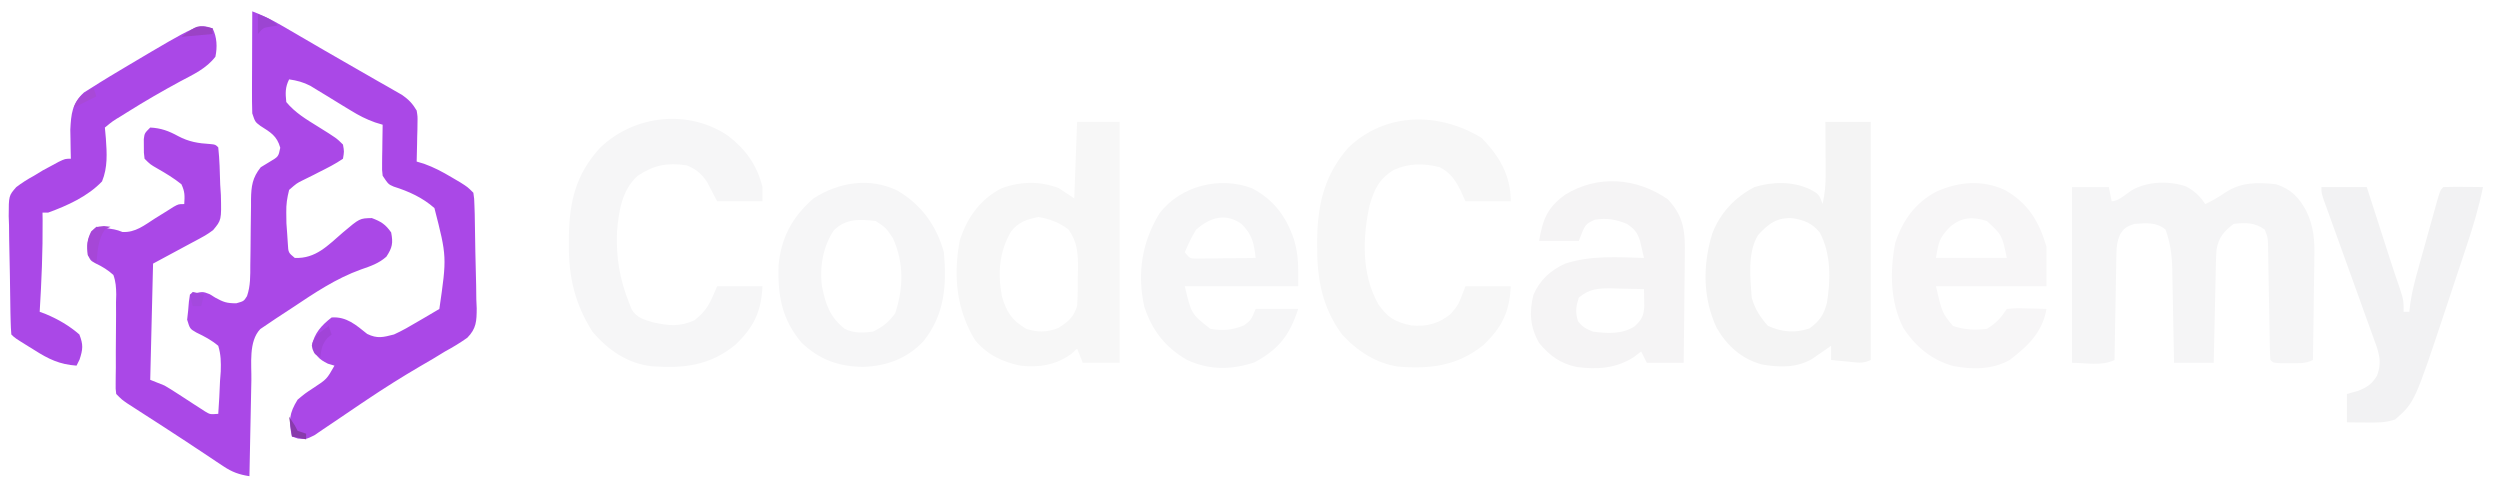
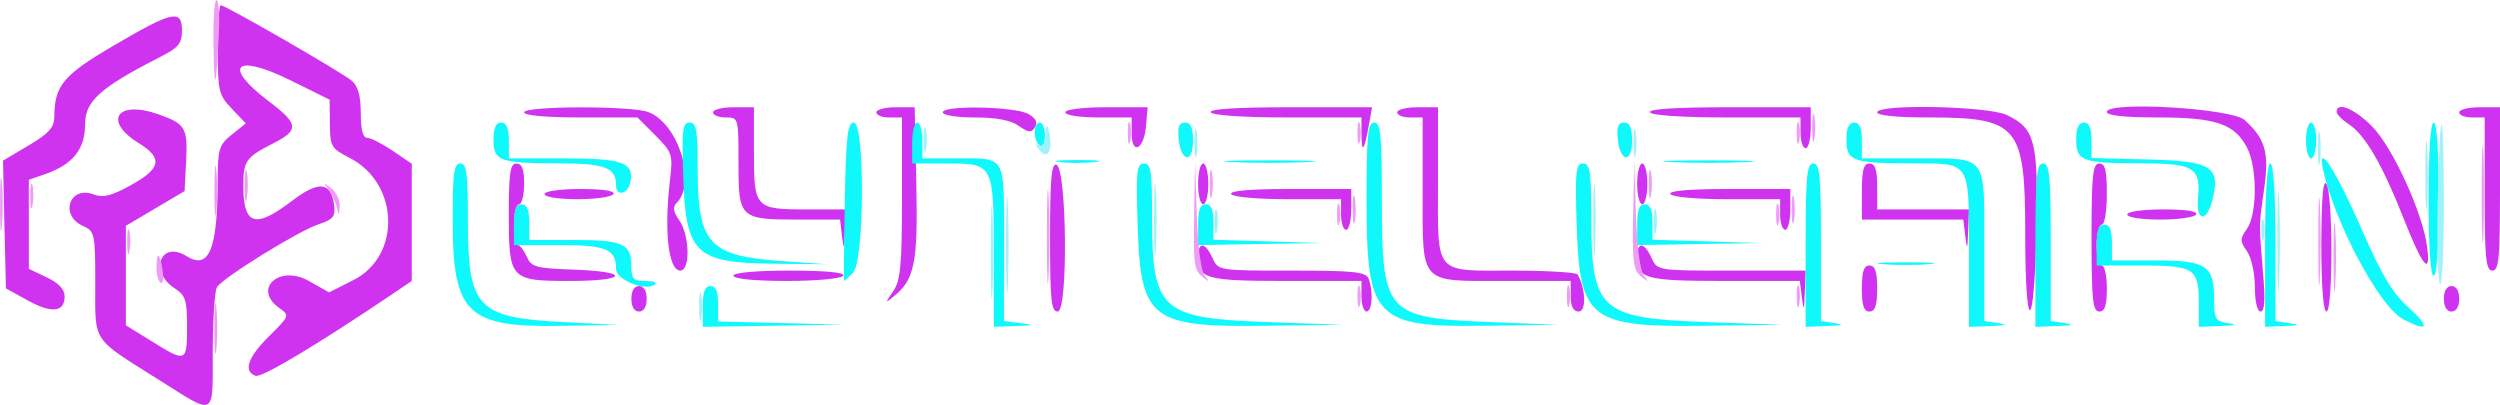
- <svg xmlns="http://www.w3.org/2000/svg" version="1.1" width="882" height="174">
-   <path d="M0 0 C3.657 1.373 6.956 3.023 10.332 4.984 C11.367 5.583 12.402 6.182 13.469 6.8 C14.572 7.443 15.676 8.087 16.812 8.75 C18.55 9.76 20.287 10.771 22.025 11.781 C23.217 12.475 24.41 13.169 25.602 13.864 C29.704 16.253 33.821 18.615 37.945 20.965 C40.109 22.206 42.273 23.447 44.438 24.688 C45.455 25.263 46.472 25.838 47.521 26.431 C48.461 26.973 49.402 27.515 50.371 28.074 C51.195 28.544 52.02 29.014 52.869 29.499 C55.202 31.143 56.553 32.542 58 35 C58.341 37.106 58.341 37.106 58.293 39.328 C58.283 40.127 58.274 40.927 58.264 41.75 C58.239 42.575 58.213 43.4 58.188 44.25 C58.167 45.511 58.167 45.511 58.146 46.797 C58.111 48.865 58.057 50.933 58 53 C58.861 53.258 59.722 53.516 60.609 53.781 C64.108 55.039 67.056 56.606 70.25 58.5 C71.805 59.413 71.805 59.413 73.391 60.344 C76 62 76 62 78 64 C78.308 66.054 78.308 66.054 78.386 68.614 C78.418 69.572 78.45 70.531 78.483 71.518 C78.572 75.912 78.654 80.306 78.7 84.701 C78.733 87.017 78.788 89.332 78.864 91.647 C78.974 94.988 79.018 98.325 79.047 101.668 C79.092 102.697 79.138 103.727 79.184 104.787 C79.158 109.244 79.079 111.91 75.855 115.166 C73.305 116.972 70.748 118.515 68 120 C66.553 120.876 65.109 121.755 63.668 122.641 C62.176 123.513 60.682 124.383 59.188 125.25 C52.803 128.991 46.571 132.909 40.43 137.035 C39.78 137.47 39.13 137.905 38.46 138.353 C35.206 140.53 31.964 142.723 28.737 144.94 C27.535 145.749 26.332 146.556 25.129 147.363 C24.067 148.088 23.006 148.813 21.912 149.56 C19 151 19 151 16.117 150.727 C15.418 150.487 14.72 150.247 14 150 C12.785 144.476 13.025 141.804 16 137 C18.629 134.805 18.629 134.805 21.562 132.875 C26.287 129.785 26.287 129.785 29 125 C28.237 124.773 27.474 124.546 26.688 124.312 C23.362 122.688 22.355 121.427 21 118 C21.892 113.54 24.455 110.739 28 108 C33.282 107.64 36.624 110.676 40.559 113.82 C44.142 115.552 46.17 114.987 50 114 C52.931 112.666 55.675 111.088 58.438 109.438 C59.169 109.013 59.901 108.588 60.654 108.15 C62.442 107.11 64.222 106.057 66 105 C68.669 86.59 68.669 86.59 64.266 69.406 C60.047 65.689 55.211 63.512 49.879 61.827 C48 61 48 61 46 58 C45.773 56.007 45.773 56.007 45.805 53.77 C45.811 52.967 45.818 52.165 45.824 51.338 C45.849 50.088 45.849 50.088 45.875 48.812 C45.884 47.968 45.893 47.123 45.902 46.252 C45.926 44.168 45.962 42.084 46 40 C45.118 39.732 44.235 39.464 43.326 39.188 C40.167 38.06 37.626 36.748 34.777 34.996 C33.827 34.421 32.876 33.845 31.896 33.252 C29.919 32.04 27.943 30.826 25.967 29.611 C25.017 29.037 24.068 28.463 23.09 27.871 C22.233 27.344 21.375 26.818 20.492 26.275 C17.962 24.98 15.799 24.411 13 24 C11.58 26.841 11.685 28.855 12 32 C15.097 35.751 19.038 38.097 23.125 40.625 C29.76 44.76 29.76 44.76 32 47 C32.438 49.438 32.438 49.438 32 52 C29.284 53.872 26.434 55.284 23.484 56.762 C22.873 57.077 22.262 57.392 21.633 57.717 C20.373 58.366 19.102 58.994 17.82 59.6 C15.687 60.656 15.687 60.656 13 63 C12.255 66.015 11.953 67.995 12 71 C12.017 72.245 12.034 73.49 12.051 74.773 C12.137 75.962 12.224 77.15 12.312 78.375 C12.391 79.579 12.47 80.783 12.551 82.023 C12.716 85.111 12.716 85.111 15 87 C22.424 87.309 26.634 82.613 32 78 C37.895 73.022 37.895 73.022 42.188 72.938 C45.456 74.172 46.987 75.135 49 78 C49.72 81.76 49.421 83.361 47.312 86.562 C44.622 88.947 41.746 89.894 38.375 91.062 C29.525 94.24 21.959 99.352 14.172 104.55 C12.25 105.833 10.315 107.092 8.375 108.348 C7.385 109.017 6.395 109.686 5.375 110.375 C4.537 110.94 3.699 111.504 2.836 112.086 C-1.358 116.458 -0.213 124.452 -0.316 130.211 C-0.337 131.179 -0.358 132.147 -0.379 133.145 C-0.444 136.221 -0.504 139.298 -0.562 142.375 C-0.606 144.467 -0.649 146.56 -0.693 148.652 C-0.8 153.768 -0.902 158.884 -1 164 C-4.627 163.442 -7.113 162.548 -10.16 160.516 C-11.337 159.74 -11.337 159.74 -12.538 158.948 C-13.371 158.388 -14.204 157.827 -15.062 157.25 C-16.842 156.071 -18.622 154.893 -20.402 153.715 C-21.319 153.105 -22.235 152.495 -23.179 151.867 C-26.004 149.997 -28.844 148.153 -31.691 146.316 C-32.602 145.729 -33.513 145.141 -34.451 144.536 C-36.209 143.403 -37.968 142.271 -39.727 141.14 C-40.521 140.626 -41.315 140.112 -42.133 139.582 C-43.183 138.905 -43.183 138.905 -44.254 138.214 C-46 137 -46 137 -48 135 C-48.225 133.199 -48.225 133.199 -48.192 130.997 C-48.186 130.172 -48.18 129.348 -48.174 128.498 C-48.16 127.605 -48.147 126.713 -48.133 125.793 C-48.134 123.908 -48.136 122.023 -48.141 120.139 C-48.139 117.162 -48.125 114.188 -48.079 111.212 C-48.04 108.342 -48.051 105.476 -48.07 102.605 C-48.045 101.719 -48.019 100.832 -47.992 99.919 C-48.032 97.372 -48.14 95.401 -49 93 C-50.953 91.233 -52.824 90.109 -55.185 88.951 C-57 88 -57 88 -58 86 C-58.303 82.51 -58.395 80.625 -56.5 77.625 C-56.005 77.089 -55.51 76.552 -55 76 C-48.159 76.939 -48.159 76.939 -45.805 77.844 C-41.224 78.099 -38.079 75.468 -34.312 73.062 C-32.79 72.112 -31.265 71.166 -29.738 70.223 C-29.068 69.797 -28.398 69.372 -27.708 68.934 C-26 68 -26 68 -24 68 C-23.817 65.008 -23.751 63.663 -25 61 C-27.683 58.857 -30.452 57.179 -33.434 55.48 C-36 54 -36 54 -38 52 C-38.266 49.906 -38.266 49.906 -38.25 47.5 C-38.255 46.706 -38.26 45.912 -38.266 45.094 C-38 43 -38 43 -36 41 C-32.214 41.18 -29.455 42.213 -26.188 44 C-22.388 46.032 -19.058 46.568 -14.785 46.824 C-13 47 -13 47 -12 48 C-11.521 52.363 -11.442 56.74 -11.312 61.125 C-11.233 62.35 -11.154 63.574 -11.072 64.836 C-10.867 73.64 -10.867 73.64 -13.818 77.183 C-16.23 78.93 -16.23 78.93 -22 82 C-26.29 84.31 -30.58 86.62 -35 89 C-35.33 102.53 -35.66 116.06 -36 130 C-34.35 130.66 -32.7 131.32 -31 132 C-29.684 132.758 -28.388 133.552 -27.117 134.383 C-26.425 134.828 -25.733 135.272 -25.02 135.73 C-23.581 136.666 -22.143 137.604 -20.707 138.543 C-20.017 138.985 -19.328 139.427 -18.617 139.883 C-17.994 140.289 -17.372 140.695 -16.73 141.114 C-14.879 142.228 -14.879 142.228 -12 142 C-11.708 138.127 -11.532 134.256 -11.375 130.375 C-11.291 129.281 -11.207 128.186 -11.121 127.059 C-11.021 123.763 -11.044 121.162 -12 118 C-14.45 115.942 -16.874 114.686 -19.751 113.302 C-22 112 -22 112 -22.977 108.789 C-22.861 107.745 -22.745 106.701 -22.625 105.625 C-22.535 104.565 -22.445 103.506 -22.352 102.414 C-22.236 101.617 -22.12 100.821 -22 100 C-17.57 98.772 -17.57 98.772 -14.973 99.812 C-14.342 100.204 -13.712 100.596 -13.062 101 C-10.142 102.59 -9.078 103 -5.625 103 C-2.983 102.261 -2.983 102.261 -1.855 100.47 C-0.601 96.846 -0.702 93.264 -0.691 89.473 C-0.666 87.777 -0.641 86.081 -0.615 84.385 C-0.586 81.721 -0.562 79.057 -0.544 76.393 C-0.522 73.815 -0.483 71.238 -0.441 68.66 C-0.441 67.867 -0.441 67.074 -0.441 66.258 C-0.36 61.703 0.038 58.686 3 55 C4.052 54.361 5.104 53.721 6.188 53.062 C9.235 51.26 9.235 51.26 9.875 48.125 C8.691 43.896 6.454 42.703 2.848 40.395 C1 39 1 39 0 36 C-0.085 33.268 -0.116 30.563 -0.098 27.832 C-0.096 27.037 -0.095 26.242 -0.093 25.424 C-0.088 22.886 -0.075 20.35 -0.062 17.812 C-0.057 16.092 -0.053 14.371 -0.049 12.65 C-0.038 8.434 -0.021 4.217 0 0 Z " fill="#AA48E7" transform="translate(89,4)" />
-   <path d="M0 0 C3.084 1.705 4.764 3.266 6.727 6.211 C9.268 5.038 11.455 3.72 13.789 2.148 C19.444 -1.581 25.138 -1.491 31.727 -0.789 C36.962 0.888 39.877 3.9 42.419 8.703 C45.128 14.376 45.379 19.263 45.215 25.469 C45.208 26.498 45.201 27.527 45.193 28.587 C45.166 31.838 45.103 35.086 45.039 38.336 C45.014 40.555 44.991 42.773 44.971 44.992 C44.916 50.399 44.832 55.805 44.727 61.211 C41.982 62.583 39.723 62.343 36.664 62.336 C35.58 62.339 34.496 62.341 33.379 62.344 C30.727 62.211 30.727 62.211 29.727 61.211 C29.61 59.877 29.559 58.537 29.537 57.198 C29.52 56.347 29.504 55.495 29.486 54.619 C29.473 53.693 29.459 52.767 29.445 51.812 C29.427 50.867 29.408 49.921 29.39 48.946 C29.331 45.909 29.278 42.873 29.227 39.836 C29.159 35.849 29.085 31.862 29.008 27.875 C28.994 26.953 28.981 26.031 28.967 25.081 C28.95 24.224 28.933 23.366 28.916 22.483 C28.903 21.729 28.891 20.974 28.878 20.197 C28.791 18 28.791 18 27.727 15.211 C24.269 12.684 20.877 12.701 16.727 13.211 C13.251 15.931 11.51 17.909 10.727 22.211 C10.618 23.584 10.552 24.96 10.521 26.337 C10.501 27.137 10.481 27.938 10.461 28.763 C10.436 30.044 10.436 30.044 10.41 31.352 C10.389 32.234 10.369 33.116 10.347 34.025 C10.282 36.837 10.223 39.649 10.164 42.461 C10.121 44.37 10.077 46.279 10.033 48.188 C9.926 52.862 9.825 57.536 9.727 62.211 C5.107 62.211 0.487 62.211 -4.273 62.211 C-4.303 60.448 -4.303 60.448 -4.333 58.65 C-4.41 54.268 -4.499 49.887 -4.591 45.506 C-4.629 43.613 -4.664 41.721 -4.695 39.829 C-4.741 37.1 -4.799 34.373 -4.859 31.645 C-4.871 30.806 -4.882 29.967 -4.894 29.103 C-5.018 24.131 -5.584 19.905 -7.273 15.211 C-10.485 12.475 -14.223 12.922 -18.273 13.211 C-20.937 14.075 -21.919 14.62 -23.359 17.02 C-24.335 19.359 -24.547 20.998 -24.592 23.521 C-24.612 24.361 -24.632 25.202 -24.652 26.068 C-24.67 27.415 -24.67 27.415 -24.688 28.789 C-24.707 29.716 -24.726 30.642 -24.746 31.597 C-24.806 34.551 -24.852 37.506 -24.898 40.461 C-24.937 42.466 -24.976 44.471 -25.016 46.477 C-25.112 51.388 -25.196 56.299 -25.273 61.211 C-29.756 63.452 -35.262 62.211 -40.273 62.211 C-40.273 41.751 -40.273 21.291 -40.273 0.211 C-35.983 0.211 -31.693 0.211 -27.273 0.211 C-26.943 1.861 -26.613 3.511 -26.273 5.211 C-23.861 5.211 -21.252 2.679 -19.281 1.402 C-13.794 -1.854 -5.981 -2.076 0 0 Z " fill="#F5F5F6" transform="translate(771.2734,65.78906)" />
-   <path d="M0 0 C5.28 0 10.56 0 16 0 C16 27.72 16 55.44 16 84 C13.164 85.418 11.009 84.863 7.875 84.562 C6.779 84.461 5.684 84.359 4.555 84.254 C3.29 84.128 3.29 84.128 2 84 C2 82.35 2 80.7 2 79 C1.397 79.422 0.793 79.843 0.172 80.277 C-1.027 81.099 -1.027 81.099 -2.25 81.938 C-3.039 82.483 -3.828 83.028 -4.641 83.59 C-10.063 86.831 -16.211 86.642 -22.305 85.609 C-29.544 83.656 -34.59 79.124 -38.352 72.688 C-43.299 62.151 -43.307 50.441 -39.914 39.406 C-37.167 32.174 -31.856 26.516 -25 23 C-18.596 21.039 -11.472 20.929 -5.375 23.812 C-2.425 25.384 -2.114 25.658 -1 29 C-0.159 25.354 0.118 22 0.098 18.262 C0.094 17.195 0.091 16.128 0.088 15.029 C0.08 13.927 0.071 12.824 0.062 11.688 C0.058 10.565 0.053 9.443 0.049 8.287 C0.037 5.525 0.019 2.762 0 0 Z M-23.812 40 C-27.538 46.275 -26.509 54.961 -26 62 C-24.892 66.003 -23.051 68.793 -20.312 71.938 C-15.402 74.194 -10.742 74.581 -5.625 72.875 C-2.08 70.343 -0.48 67.952 0.559 63.727 C1.891 55.494 2.007 46.511 -2 39 C-4.797 35.709 -7.289 34.725 -11.438 34 C-17.045 33.599 -20.113 35.918 -23.812 40 Z " fill="#F4F4F4" transform="translate(644,43)" />
-   <path d="M0 0 C6.227 4.857 10.086 10.281 12 18 C12 19.65 12 21.3 12 23 C6.72 23 1.44 23 -4 23 C-5.172 20.754 -6.344 18.508 -7.516 16.262 C-9.437 13.334 -11.533 11.556 -14.812 10.312 C-21.66 9.334 -26.28 10.228 -32 14 C-37.642 19.032 -38.711 26.6 -39.324 33.816 C-39.688 42.798 -38.371 50.584 -35 59 C-34.709 59.737 -34.417 60.475 -34.117 61.234 C-32.278 64.141 -29.86 64.741 -26.668 65.703 C-21.192 66.91 -17.288 67.385 -12 65 C-7.308 61.268 -6.522 58.884 -4 53 C1.28 53 6.56 53 12 53 C11.574 62.082 8.899 67.483 2.312 73.75 C-6.657 81.009 -15.866 82.043 -27.059 81.219 C-35.656 80.25 -42.486 75.495 -48 69 C-54.21 59.107 -56.382 49.761 -56.312 38.25 C-56.307 37.277 -56.301 36.304 -56.295 35.302 C-56.085 22.845 -53.767 13.335 -45.184 4.031 C-33.064 -7.525 -13.918 -9.564 0 0 Z " fill="#F6F6F7" transform="translate(257,48)" />
-   <path d="M0 0 C6.251 6.424 10.25 13.235 10.25 22.312 C4.97 22.312 -0.31 22.312 -5.75 22.312 C-6.307 21.075 -6.864 19.837 -7.438 18.562 C-9.374 14.777 -10.916 12.396 -14.75 10.312 C-20.434 8.899 -25.619 8.806 -31 11.258 C-36.176 14.377 -37.934 18.141 -39.562 23.75 C-42.07 35.203 -42.422 48.281 -36.438 58.688 C-33.232 63.375 -30.473 64.951 -24.875 66.125 C-19.42 66.608 -15.33 65.569 -11 62.125 C-8.194 58.873 -8.194 58.873 -5.75 52.312 C-0.47 52.312 4.81 52.312 10.25 52.312 C9.824 61.395 7.149 66.796 0.562 73.062 C-8.534 80.41 -18.219 81.597 -29.607 80.63 C-37.268 79.494 -44.157 74.972 -49.289 69.289 C-56.309 59.791 -58.137 49.566 -58.062 38 C-58.054 36.617 -58.054 36.617 -58.045 35.206 C-57.828 22.972 -55.249 12.594 -46.934 3.277 C-33.807 -9.213 -14.944 -9.17 0 0 Z " fill="#F7F7F7" transform="translate(522.75,48.6875)" />
-   <path d="M0 0 C4.95 0 9.9 0 15 0 C15 28.05 15 56.1 15 85 C10.71 85 6.42 85 2 85 C1.34 83.35 0.68 81.7 0 80 C-0.681 80.619 -1.361 81.237 -2.062 81.875 C-7.46 85.78 -13.437 86.767 -20 86 C-26.482 84.668 -31.717 82.125 -36 77 C-42.633 66.123 -43.761 54.091 -41.352 41.652 C-38.762 33.785 -34.258 27.371 -26.812 23.5 C-20.197 20.951 -13.033 20.829 -6.438 23.375 C-4.625 24.583 -2.812 25.792 -1 27 C-0.67 18.09 -0.34 9.18 0 0 Z M-23.234 38.582 C-27.49 45.659 -28.036 53.444 -26.539 61.473 C-24.951 67.069 -23.005 69.978 -18 73 C-13.912 74.306 -10.758 74.286 -6.688 72.75 C-3.054 70.384 -1.381 69.144 0 65 C0.255 61.567 0.231 58.129 0.25 54.688 C0.271 53.75 0.291 52.812 0.312 51.846 C0.343 46.506 0.156 42.535 -3 38 C-6.144 35.54 -9.705 34.216 -13.625 33.562 C-17.523 34.281 -20.722 35.363 -23.234 38.582 Z " fill="#F7F7F7" transform="translate(380,43)" />
-   <path d="M0 0 C5.867 6.246 6.125 11.851 5.961 20.074 C5.955 21.152 5.95 22.23 5.944 23.34 C5.921 26.764 5.871 30.186 5.82 33.609 C5.8 35.938 5.782 38.267 5.766 40.596 C5.722 46.288 5.653 51.98 5.57 57.672 C1.28 57.672 -3.01 57.672 -7.43 57.672 C-8.09 56.352 -8.75 55.032 -9.43 53.672 C-10.636 54.6 -10.636 54.6 -11.867 55.547 C-18.109 59.655 -24.874 60.123 -32.141 59.145 C-37.886 57.958 -41.745 55.154 -45.43 50.672 C-48.623 45.036 -48.976 39.916 -47.43 33.672 C-45.178 28.458 -41.377 25.005 -36.262 22.691 C-27.256 19.718 -17.787 20.41 -8.43 20.672 C-8.874 18.765 -8.874 18.765 -9.328 16.82 C-9.495 16.105 -9.662 15.39 -9.833 14.654 C-10.73 11.675 -11.868 10.425 -14.43 8.672 C-18.379 7.052 -21.504 6.532 -25.742 7.172 C-29.177 8.758 -29.177 8.758 -31.43 14.672 C-36.05 14.672 -40.67 14.672 -45.43 14.672 C-44.157 7.037 -42.461 2.82 -36.242 -1.641 C-24.709 -8.742 -11.003 -7.63 0 0 Z M-31.43 34.672 C-32.433 37.817 -32.71 39.755 -31.742 42.922 C-30.129 45.072 -28.917 45.663 -26.43 46.672 C-21.399 47.325 -16.22 47.656 -11.805 44.859 C-9.235 42.492 -8.499 41.112 -8.332 37.629 C-8.344 36.921 -8.355 36.214 -8.367 35.484 C-8.388 34.226 -8.408 32.968 -8.43 31.672 C-11.326 31.591 -14.22 31.531 -17.117 31.484 C-18.342 31.447 -18.342 31.447 -19.592 31.408 C-24.337 31.351 -27.638 31.464 -31.43 34.672 Z " fill="#F5F4F5" transform="translate(588.4297,70.32812)" />
-   <path d="M0 0 C7.575 3.959 12.058 9.989 14.75 18 C16.513 23.952 16.25 27.868 16.25 34.562 C3.05 34.562 -10.15 34.562 -23.75 34.562 C-21.46 44.324 -21.46 44.324 -14.75 49.562 C-10.373 50.35 -6.903 50.053 -2.812 48.312 C-0.383 46.483 -0.383 46.483 1.25 42.562 C6.2 42.562 11.15 42.562 16.25 42.562 C13.185 51.885 9.428 56.789 0.75 61.438 C-7.493 64.087 -14.971 64.196 -22.953 60.559 C-30.649 56.108 -35.296 50.157 -38.055 41.719 C-40.643 29.971 -38.878 18.963 -32.625 8.75 C-25.134 -0.965 -11.289 -4.327 0 0 Z M-19.75 14.562 C-21.339 17.133 -22.598 19.771 -23.75 22.562 C-21.942 24.794 -21.942 24.794 -19.412 24.79 C-17.982 24.774 -17.982 24.774 -16.523 24.758 C-15.492 24.751 -14.461 24.745 -13.398 24.738 C-12.318 24.722 -11.238 24.705 -10.125 24.688 C-8.493 24.674 -8.493 24.674 -6.828 24.66 C-4.135 24.637 -1.443 24.604 1.25 24.562 C0.636 19.286 0.076 16.389 -3.75 12.562 C-9.449 8.573 -14.808 10.265 -19.75 14.562 Z " fill="#F6F6F7" transform="translate(441.75,66.4375)" />
-   <path d="M0 0 C8.207 4.709 11.951 10.99 14.625 19.938 C14.625 24.558 14.625 29.177 14.625 33.938 C1.755 33.938 -11.115 33.938 -24.375 33.938 C-22.18 43.344 -22.18 43.344 -18.375 47.938 C-14.322 49.289 -10.613 49.489 -6.375 48.938 C-3.039 46.879 -1.549 45.198 0.625 41.938 C3.883 41.645 3.883 41.645 7.75 41.75 C9.672 41.791 9.672 41.791 11.633 41.832 C12.62 41.867 13.608 41.902 14.625 41.938 C13.194 50.188 8.076 55.021 1.625 59.938 C-4.5 63.392 -11.561 63.356 -18.312 62.062 C-25.892 59.943 -31.564 55.254 -35.848 48.676 C-40.566 39.527 -40.663 28.593 -38.727 18.586 C-36.123 10.686 -31.603 4.349 -24.125 0.5 C-16.26 -3.008 -7.961 -3.684 0 0 Z M-19.375 12.938 C-23.177 16.845 -23.416 18.185 -24.375 23.938 C-16.125 23.938 -7.875 23.938 0.625 23.938 C-1.046 15.865 -1.046 15.865 -6.375 10.938 C-11.391 9.303 -15.248 9.498 -19.375 12.938 Z " fill="#F7F6F7" transform="translate(707.375,67.0625)" />
-   <path d="M0 0 C8.466 4.896 13.939 12.41 16.5 21.812 C17.555 33.426 16.786 43.851 9.25 53.25 C3.451 59.349 -3.629 61.944 -11.938 62.25 C-20.592 62.161 -27.369 59.737 -33.695 53.727 C-40.695 45.38 -42.108 37.272 -41.84 26.531 C-40.938 16.663 -36.977 9.316 -29.5 2.812 C-20.614 -2.906 -9.739 -4.672 0 0 Z M-22.316 14.066 C-26.141 19.709 -27.42 27.121 -26.5 33.812 C-25.24 40.172 -23.743 44.645 -18.5 48.812 C-15.281 50.422 -11.991 50.274 -8.5 49.812 C-4.978 48.085 -3.021 46.513 -0.688 43.375 C2.277 34.48 2.435 25.402 -1.5 16.812 C-3.947 13.167 -3.947 13.167 -7.5 10.812 C-13.027 10.117 -18.104 9.854 -22.316 14.066 Z " fill="#F6F6F7" transform="translate(316.5,67.1875)" />
-   <path d="M0 0 C5.28 0 10.56 0 16 0 C16.687 2.133 17.374 4.267 18.082 6.465 C18.757 8.56 19.432 10.655 20.108 12.75 C20.572 14.192 21.037 15.634 21.501 17.076 C21.952 18.477 22.404 19.878 22.855 21.279 C23.296 22.647 23.737 24.016 24.177 25.386 C25.349 29.025 26.566 32.644 27.824 36.254 C29 40 29 40 29 44 C29.66 44 30.32 44 31 44 C31.119 43.021 31.237 42.042 31.359 41.033 C31.975 36.743 33.078 32.644 34.25 28.477 C34.468 27.69 34.686 26.903 34.911 26.092 C35.37 24.443 35.83 22.794 36.293 21.146 C37.003 18.613 37.705 16.078 38.406 13.543 C38.854 11.937 39.302 10.332 39.75 8.727 C39.96 7.966 40.171 7.206 40.388 6.423 C41.885 1.115 41.885 1.115 43 0 C45.353 -0.073 47.708 -0.084 50.062 -0.062 C51.353 -0.053 52.643 -0.044 53.973 -0.035 C54.972 -0.024 55.971 -0.012 57 0 C55.533 7.264 53.426 14.175 51.078 21.199 C50.696 22.352 50.313 23.505 49.919 24.692 C49.111 27.123 48.301 29.552 47.488 31.981 C46.26 35.656 45.044 39.335 43.828 43.014 C32.89 75.944 32.89 75.944 26 82 C22.44 83.187 19.562 83.097 15.812 83.062 C13.904 83.049 13.904 83.049 11.957 83.035 C10.981 83.024 10.005 83.012 9 83 C9 79.7 9 76.4 9 73 C10.238 72.649 11.475 72.299 12.75 71.938 C16.012 70.715 17.725 69.606 19.562 66.625 C21.701 61.231 19.963 57.618 18.051 52.323 C17.65 51.209 17.25 50.095 16.837 48.947 C16.405 47.754 15.973 46.561 15.527 45.332 C14.851 43.451 14.175 41.571 13.5 39.69 C12.315 36.396 11.126 33.105 9.938 29.812 C8.515 25.873 7.094 21.933 5.678 17.992 C4.796 15.539 3.911 13.087 3.024 10.636 C2.626 9.532 2.229 8.427 1.82 7.288 C1.292 5.825 1.292 5.825 0.753 4.333 C0 2 0 2 0 0 Z " fill="#F2F2F3" transform="translate(819,66)" />
-   <path d="M0 0 C1.565 3.129 1.697 6.611 1 10 C-2.176 14.158 -6.721 16.223 -11.25 18.625 C-17.642 22.09 -23.906 25.692 -30.062 29.562 C-30.747 29.992 -31.431 30.421 -32.136 30.864 C-35.23 32.72 -35.23 32.72 -38 35 C-37.884 36.276 -37.768 37.552 -37.648 38.867 C-37.281 44.091 -36.977 49.075 -39 54 C-43.993 59.258 -51.246 62.554 -58 65 C-58.66 65 -59.32 65 -60 65 C-59.988 65.935 -59.977 66.869 -59.965 67.832 C-59.891 78.588 -60.347 89.265 -61 100 C-60.273 100.273 -59.546 100.547 -58.797 100.828 C-54.454 102.648 -50.569 104.915 -47 108 C-45.586 111.647 -45.736 113.189 -46.938 116.875 C-47.288 117.576 -47.639 118.278 -48 119 C-53.996 118.564 -57.849 116.708 -62.875 113.5 C-63.55 113.084 -64.226 112.667 -64.922 112.238 C-69.77 109.23 -69.77 109.23 -71 108 C-71.135 106.468 -71.202 104.929 -71.24 103.392 C-71.279 101.919 -71.279 101.919 -71.318 100.417 C-71.403 95.909 -71.469 91.401 -71.515 86.892 C-71.547 84.514 -71.594 82.137 -71.658 79.76 C-71.75 76.335 -71.789 72.914 -71.816 69.488 C-71.855 68.429 -71.893 67.369 -71.932 66.277 C-71.913 59.046 -71.913 59.046 -69.273 56.022 C-67.245 54.478 -65.241 53.21 -63 52 C-61.971 51.374 -60.943 50.747 -59.883 50.102 C-58.973 49.614 -58.063 49.127 -57.125 48.625 C-56.199 48.122 -55.274 47.62 -54.32 47.102 C-52 46 -52 46 -50 46 C-50.023 45.071 -50.046 44.141 -50.07 43.184 C-50.097 41.329 -50.097 41.329 -50.125 39.438 C-50.148 38.219 -50.171 37.001 -50.195 35.746 C-49.908 30.242 -49.582 26.429 -45.367 22.621 C-44.217 21.871 -43.052 21.145 -41.875 20.438 C-40.92 19.832 -40.92 19.832 -39.946 19.215 C-37.649 17.778 -35.329 16.386 -33 15 C-32.012 14.411 -31.025 13.822 -30.007 13.215 C-5.009 -1.625 -5.009 -1.625 0 0 Z " fill="#AA48E7" transform="translate(75,10)" />
-   <path d="M0 0 C0.763 0.083 1.526 0.165 2.312 0.25 C1.323 0.745 1.323 0.745 0.312 1.25 C-2.182 4.918 -2.257 8.946 -2.688 13.25 C-4.188 12.125 -4.188 12.125 -5.688 10.25 C-6.116 6.89 -6.02 4.915 -4.5 1.875 C-2.688 0.25 -2.688 0.25 0 0 Z " fill="#A647D7" transform="translate(36.6875,79.75)" />
-   <path d="M0 0 C0.33 0.99 0.66 1.98 1 3 C0.526 3.392 0.051 3.784 -0.438 4.188 C-2.352 6.408 -2.613 8.134 -3 11 C-5 10 -5 10 -5.75 8.125 C-6 6 -6 6 -4 3 C-2.695 1.964 -1.365 0.956 0 0 Z " fill="#A144D8" transform="translate(116,115)" />
-   <path d="M0 0 C2.062 0.438 2.062 0.438 4 1 C3.67 2.32 3.34 3.64 3 5 C2.01 5 1.02 5 0 5 C-0.562 3.062 -0.562 3.062 -1 1 C-0.67 0.67 -0.34 0.34 0 0 Z " fill="#A449DE" transform="translate(68,103)" />
-   <path d="M0 0 C0.33 0.99 0.66 1.98 1 3 C-1.667 4.333 -4.333 5.667 -7 7 C-5.547 3.171 -3.571 1.879 0 0 Z " fill="#A849D7" transform="translate(33,31)" />
-   <path d="M0 0 C0 0.66 0 1.32 0 2 C-3.63 2.33 -7.26 2.66 -11 3 C-5.32 -1.26 -5.32 -1.26 0 0 Z " fill="#9B43C5" transform="translate(75,10)" />
-   <path d="M0 0 C2.915 1.074 4.778 1.778 7 4 C6.216 4.124 5.433 4.247 4.625 4.375 C1.859 4.791 1.859 4.791 0 7 C0 4.69 0 2.38 0 0 Z " fill="#9C45D2" transform="translate(91,5)" />
-   <path d="M0 0 C2 3 2 3 3 5 C3.99 5.33 4.98 5.66 6 6 C6 6.66 6 7.32 6 8 C4.35 7.67 2.7 7.34 1 7 C0.67 4.69 0.34 2.38 0 0 Z " fill="#883BAB" transform="translate(102,147)" />
+ <svg xmlns="http://www.w3.org/2000/svg" viewBox="368 275.31 181.35 29.37">
+   <g class="layer">
+     <path d="m383.8,278.91c0,3 0.06,3.29 1.01,4.28l1.02,1.07l-1.02,0.82c-0.93,0.75 -1.01,1.03 -1.02,3.4c-0.01,4.93 -0.63,6.43 -2.26,5.41c-1.87,-1.17 -2.74,1.1 -0.88,2.32c0.82,0.53 0.92,0.86 0.92,2.82c0,2.56 -0.07,2.59 -2.56,1.04l-1.88,-1.16l0,-3.61l0,-3.61l2.13,-1.26l2.13,-1.26l0.11,-2.17c0.13,-2.42 -0.05,-2.71 -2.04,-3.41c-2.98,-1.04 -4,0.49 -1.4,2.1c1.77,1.09 1.63,1.84 -0.56,3.05c-1.43,0.79 -2.03,0.93 -2.72,0.67c-1.72,-0.65 -2.47,1.5 -0.8,2.27c0.9,0.41 0.93,0.53 0.93,4.19c0,4.36 -0.31,3.89 4.61,6.99c4.19,2.64 3.91,2.79 3.91,-2.08c0.01,-2.29 0.14,-4.38 0.31,-4.64c0.43,-0.69 5.91,-4.08 7.37,-4.56c1.04,-0.34 1.23,-0.57 1.13,-1.36c-0.21,-1.73 -1.11,-1.83 -3.07,-0.33c-2.69,2.05 -3.53,1.76 -3.52,-1.18c0.01,-1.73 0.21,-2.01 2.15,-2.99c1.92,-0.98 1.88,-1.41 -0.3,-3.06c-3.4,-2.58 -2.46,-3.51 1.56,-1.53l2.85,1.41l0.02,1.75c0.01,1.65 0.1,1.79 1.43,2.47c3.61,1.85 3.77,7.13 0.25,8.88l-1.74,0.88l-1.47,-0.83c-2.15,-1.21 -4.1,0.59 -2.13,1.97c0.75,0.53 0.74,0.56 -0.74,2.03c-1.55,1.53 -1.9,2.54 -1,2.88c0.43,0.17 4.37,-2.18 9.95,-5.94l1.39,-0.94l0,-4.25l0,-4.25l-1.38,-0.94c-0.76,-0.51 -1.59,-0.94 -1.85,-0.94c-0.32,0 -0.47,-0.59 -0.47,-1.79c0,-1.25 -0.2,-1.96 -0.65,-2.35c-0.71,-0.61 -9.17,-5.48 -9.51,-5.48c-0.12,0 -0.21,1.44 -0.21,3.22m-7.49,-0.33c-3.72,2.17 -4.36,2.93 -4.37,5.22c-0.01,0.76 -0.4,1.19 -1.86,2.06l-1.86,1.1l0.1,4.63l0.11,4.64l1.58,0.87c1.75,0.97 2.68,0.86 2.68,-0.3c0,-0.5 -0.44,-0.96 -1.3,-1.37l-1.3,-0.62l0,-3.23l0,-3.23l1.19,-0.41c2,-0.7 2.89,-1.8 2.89,-3.6c0,-1.7 1.08,-2.67 5.53,-4.94c1.25,-0.64 1.5,-0.95 1.5,-1.87c0,-1.57 -0.68,-1.42 -4.89,1.05m29.71,4.88c0,0.23 1.62,0.37 4.11,0.37l4.11,0l1.3,1.3c1.23,1.24 1.28,1.38 1.06,3.24c-0.44,3.74 -0.11,6.57 0.75,6.57c0.74,0 0.68,-2.57 -0.08,-3.65c-0.44,-0.63 -0.49,-0.96 -0.18,-1.27c1.46,-1.46 0.12,-5.75 -2.06,-6.58c-1.24,-0.47 -9.01,-0.45 -9.01,0.02m13.7,0c0,0.21 0.42,0.37 0.93,0.37c0.92,0 0.92,0.03 0.92,3.32c0,4.01 0.09,4.09 4.4,4.09l2.97,0l0.14,1.2c0.13,1.05 0.16,1 0.21,-0.37l0.06,-1.57l-2.89,0c-3.68,0 -3.77,-0.11 -3.77,-4.15l0,-3.26l-1.49,0c-0.81,0 -1.48,0.17 -1.48,0.37m11.85,0c0,0.21 0.42,0.37 0.93,0.37l0.93,0l0,5.85c0,4.89 -0.11,5.99 -0.64,6.76c-0.6,0.87 -0.59,0.89 0.03,0.38c1.53,-1.23 1.77,-2.41 1.65,-8.2l-0.12,-5.53l-1.39,0c-0.76,0 -1.39,0.17 -1.39,0.37m4.82,0c0,0.21 1.02,0.37 2.32,0.37c1.55,0 2.62,0.2 3.19,0.61c0.72,0.5 0.92,0.52 1.18,0.09c0.21,-0.34 0.06,-0.65 -0.5,-0.96c-0.99,-0.54 -6.19,-0.64 -6.19,-0.11m8.89,0c0,0.21 1.05,0.37 2.41,0.37l2.4,0l0,1.14c0,1.64 0.9,1.19 1.04,-0.52l0.12,-1.36l-2.99,0c-1.74,0 -2.98,0.16 -2.98,0.37m10.55,0c0.14,0.22 2.42,0.37 5.58,0.37l5.35,0l0,1.18c0,1.47 0.2,1.27 0.52,-0.53l0.25,-1.39l-5.96,0c-3.88,0 -5.89,0.13 -5.74,0.37m13.52,0c0,0.21 0.42,0.37 0.93,0.37l0.92,0l0,5.35c0,6.85 -0.31,6.51 5.96,6.51l4.78,0l0,1.11c0,0.76 0.19,1.11 0.59,1.11c0.55,0 0.49,-1.7 -0.09,-2.69c-0.1,-0.15 -2.21,-0.28 -4.7,-0.28c-5.76,0 -5.43,0.39 -5.43,-6.37l0,-5.48l-1.48,0c-0.81,0 -1.48,0.17 -1.48,0.37m18.34,0c0.13,0.22 2.41,0.37 5.57,0.37l5.35,0l0,1.11c0,0.62 0.17,1.12 0.37,1.12c0.21,0 0.37,-0.67 0.37,-1.49l0,-1.48l-5.95,0c-3.87,0 -5.86,0.13 -5.71,0.37m16.48,0c0,0.23 1.48,0.37 3.72,0.37c6.53,0 7.02,0.59 7.02,8.42c0,7.51 0.65,7.37 0.81,-0.18c0.14,-6.53 -0.09,-7.44 -2.15,-8.42c-1.38,-0.65 -9.4,-0.81 -9.4,-0.19m16.66,-0.03c0,0.26 1.3,0.4 3.73,0.4c4.2,0 5.55,0.47 6.45,2.21c0.74,1.43 0.73,4.8 -0.01,5.86c-0.52,0.74 -0.52,0.9 0,1.64c0.32,0.47 0.57,1.6 0.57,2.6c0,1.05 0.17,1.77 0.42,1.77c0.28,0 0.34,-0.83 0.18,-2.69c-0.31,-3.69 -0.32,-3.51 0.07,-6.2c0.38,-2.63 0.09,-3.64 -1.41,-5c-0.94,-0.86 -10,-1.39 -10,-0.59m16.67,-0.01c0,0.18 0.41,0.6 0.91,0.92c1.15,0.76 2.42,2.94 3.91,6.72c1.4,3.56 2.02,4.34 1.75,2.21c-0.3,-2.46 -2.49,-7.26 -4,-8.79c-1.27,-1.29 -2.57,-1.82 -2.57,-1.06m8.89,0.04c0,0.21 0.42,0.37 0.92,0.37l0.93,0l0,5.56c0,4.69 0.09,5.55 0.56,5.55c0.47,0 0.55,-0.9 0.55,-5.92l0,-5.93l-1.48,0c-0.81,0 -1.48,0.17 -1.48,0.37m-141.48,7.38c0,4.76 0.08,4.85 4.47,4.85c4.17,0 4.38,-0.68 0.25,-0.82c-2.76,-0.1 -3.09,-0.19 -3.42,-0.94c-0.2,-0.46 -0.49,-0.84 -0.65,-0.84c-0.15,0 -0.28,-0.66 -0.28,-1.48c0,-0.81 0.16,-1.48 0.37,-1.48c0.2,0 0.37,-0.67 0.37,-1.48c0,-1.07 -0.16,-1.48 -0.56,-1.48c-0.45,0 -0.55,0.65 -0.55,3.67m39.26,1.67c0,4.59 0.08,5.4 0.56,5.4c0.76,0 0.66,-10.4 -0.1,-10.65c-0.36,-0.12 -0.46,1.09 -0.46,5.25m10.74,-3.86c0,0.81 0.16,1.48 0.37,1.48c0.2,0 0.37,-0.67 0.37,-1.48c0,-0.82 -0.17,-1.48 -0.37,-1.48c-0.21,0 -0.37,0.66 -0.37,1.48m31.85,0c0,0.81 0.17,1.48 0.37,1.48c0.2,0 0.37,-0.67 0.37,-1.48c0,-0.82 -0.17,-1.48 -0.37,-1.48c-0.2,0 -0.37,0.66 -0.37,1.48m16.3,0.55l0,2.04l3.68,0l3.68,0l0.14,1.2c0.13,1.05 0.16,1 0.21,-0.37l0.06,-1.57l-3.33,0l-3.33,0l0,-1.67c0,-1.23 -0.15,-1.66 -0.56,-1.66c-0.42,0 -0.55,0.47 -0.55,2.03m16.66,3.34c0,4.52 0.09,5.37 0.56,5.37c0.41,0 0.55,-0.44 0.55,-1.67c0,-0.92 -0.16,-1.67 -0.37,-1.67c-0.2,0 -0.37,-0.66 -0.37,-1.48c0,-0.81 0.17,-1.48 0.37,-1.48c0.21,0 0.37,-0.99 0.37,-2.22c0,-1.73 -0.12,-2.22 -0.55,-2.22c-0.47,0 -0.56,0.84 -0.56,5.37m16.67,0.46c0,3.03 0.14,4.91 0.37,4.91c0.48,0 0.48,-8.51 0,-9.26c-0.24,-0.38 -0.36,1.04 -0.37,4.35m-128.89,-3.61c0,0.21 1.04,0.37 2.39,0.37c1.31,0 2.48,-0.17 2.61,-0.37c0.14,-0.23 -0.74,-0.37 -2.39,-0.37c-1.49,0 -2.61,0.16 -2.61,0.37m49.81,0c0.13,0.21 1.92,0.37 4.1,0.37l3.87,0l0,1.11c0,0.61 0.16,1.11 0.37,1.11c0.2,0 0.37,-0.67 0.37,-1.48l0,-1.48l-4.47,0c-2.88,0 -4.38,0.13 -4.24,0.37m31.86,0c0.13,0.21 1.91,0.37 4.09,0.37l3.87,0l0,1.11c0,0.61 0.17,1.11 0.37,1.11c0.2,0 0.37,-0.67 0.37,-1.48l0,-1.48l-4.47,0c-2.88,0 -4.38,0.13 -4.23,0.37m33.14,1.48c0,0.21 1.05,0.37 2.39,0.37c1.31,0 2.49,-0.17 2.61,-0.37c0.15,-0.23 -0.73,-0.37 -2.38,-0.37c-1.5,0 -2.62,0.16 -2.62,0.37m-67.4,3.07c0,1.59 0.56,1.75 6.37,1.75l5.48,0l0,1.11c0,0.61 0.17,1.11 0.37,1.11c0.41,0 0.5,-1.46 0.15,-2.38c-0.19,-0.5 -1.04,-0.59 -5.57,-0.59c-5.33,0 -5.34,0 -5.76,-0.92c-0.53,-1.16 -1.04,-1.2 -1.04,-0.08m31.85,0c0,1.59 0.56,1.75 6.35,1.75l5.45,0l0.15,1.2c0.13,1.04 0.16,0.99 0.21,-0.37l0.06,-1.58l-5.38,0c-5.37,0 -5.38,0 -5.8,-0.92c-0.52,-1.16 -1.04,-1.2 -1.04,-0.08m16.3,2.3c0,1.23 0.14,1.67 0.55,1.67c0.41,0 0.56,-0.44 0.56,-1.67c0,-1.23 -0.15,-1.67 -0.56,-1.67c-0.41,0 -0.55,0.44 -0.55,1.67m-81.86,-0.93c0,0.23 1.54,0.38 3.87,0.38c2.18,0 3.97,-0.17 4.1,-0.38c0.14,-0.23 -1.23,-0.37 -3.87,-0.37c-2.48,0 -4.1,0.15 -4.1,0.37m-7.4,1.67c0,0.58 0.21,0.93 0.55,0.93c0.35,0 0.56,-0.35 0.56,-0.93c0,-0.57 -0.21,-0.92 -0.56,-0.92c-0.34,0 -0.55,0.35 -0.55,0.92m131.48,0c0,0.58 0.21,0.93 0.55,0.93c0.35,0 0.56,-0.35 0.56,-0.93c0,-0.57 -0.21,-0.92 -0.56,-0.92c-0.34,0 -0.55,0.35 -0.55,0.92" fill="#cf33ef" fill-rule="evenodd" id="svg_4" />
+     <path d="m403.8,285.46c0,1.54 0.44,1.7 4.83,1.7c3.28,0.01 4.06,0.31 4.06,1.59c0,0.85 0.87,0.65 1.04,-0.24c0.28,-1.41 -0.58,-1.71 -4.79,-1.71l-4.03,0l0,-1.3c0,-0.91 -0.17,-1.3 -0.56,-1.3c-0.38,0 -0.55,0.39 -0.55,1.26m13.76,2.63c0.18,5.62 0.86,6.28 6.52,6.35l3.98,0.04l-3.34,-0.23c-5.3,-0.37 -6.11,-1.25 -6.11,-6.69c0,-2.82 -0.09,-3.36 -0.59,-3.36c-0.51,0 -0.57,0.53 -0.46,3.89m11.72,1.85c-0.06,3.16 -0.08,5.75 -0.05,5.75c0.04,0 0.33,-0.27 0.65,-0.59c0.83,-0.83 0.87,-10.9 0.05,-10.9c-0.45,0 -0.56,1.02 -0.65,5.74m4.89,-4.25l0,1.48l2.58,0c3.32,0 3.34,0.05 3.34,6.64l0,5.21l1.58,-0.06c1.36,-0.05 1.41,-0.08 0.37,-0.21l-1.21,-0.15l0,-5.68c0,-6.49 0.22,-6.12 -3.55,-6.12l-2.37,0l0,-1.3c0,-0.71 -0.17,-1.3 -0.37,-1.3c-0.21,0 -0.37,0.67 -0.37,1.49m8.89,-0.77c0,0.4 0.16,0.82 0.37,0.95c0.21,0.13 0.37,-0.18 0.37,-0.72c0,-0.52 -0.17,-0.95 -0.37,-0.95c-0.21,0 -0.37,0.33 -0.37,0.72m10.44,0.46c0.16,1.7 1.04,1.82 1.04,0.15c0,-0.96 -0.16,-1.33 -0.58,-1.33c-0.43,0 -0.55,0.31 -0.46,1.18m13.63,4.4c0,8.68 0.56,9.28 8.7,9.16l5.19,-0.07l-5,-0.2c-7.51,-0.31 -7.78,-0.62 -7.78,-8.88c0,-4.72 -0.09,-5.59 -0.55,-5.59c-0.47,0 -0.56,0.87 -0.56,5.58m18.22,-4.4c0.16,1.7 1.04,1.82 1.04,0.15c0,-0.96 -0.16,-1.33 -0.58,-1.33c-0.43,0 -0.55,0.31 -0.46,1.18m16.59,0.08c0,1.54 0.45,1.7 4.84,1.7c4.19,0.01 4.05,-0.2 4.05,6.38l0,5.48l1.58,-0.06c1.1,-0.04 1.27,-0.1 0.55,-0.21l-1.02,-0.15l0,-5.46c0,-6.67 0.26,-6.34 -4.88,-6.34l-4,0l0,-1.3c0,-0.91 -0.17,-1.3 -0.56,-1.3c-0.38,0 -0.56,0.39 -0.56,1.26m16.67,0c0,1.54 0.45,1.7 4.86,1.7c3.7,0.01 4.18,0.32 3.97,2.55c-0.16,1.65 0.64,1.76 1.04,0.14c0.62,-2.44 -0.03,-2.86 -4.6,-2.97l-4.16,-0.11l0,-1.28c0,-0.9 -0.17,-1.29 -0.55,-1.29c-0.39,0 -0.56,0.39 -0.56,1.26m16.67,0.04c0,0.71 0.16,1.3 0.37,1.3c0.2,0 0.37,-0.59 0.37,-1.3c0,-0.71 -0.17,-1.3 -0.37,-1.3c-0.21,0 -0.37,0.59 -0.37,1.3m8.89,4.26c0,3.46 0.14,5.55 0.37,5.55c0.23,0 0.37,-2.09 0.37,-5.55c0,-3.46 -0.14,-5.56 -0.37,-5.56c-0.23,0 -0.37,2.1 -0.37,5.56m-99.36,-2.7c0.65,0.09 1.82,0.09 2.59,0.01c0.77,-0.08 0.23,-0.15 -1.2,-0.15c-1.42,0 -2.05,0.06 -1.39,0.14m12.6,0.01c1.47,0.07 3.89,0.07 5.37,0c1.47,-0.07 0.27,-0.13 -2.69,-0.13c-2.95,0 -4.16,0.06 -2.68,0.13m31.85,0c1.48,0.07 3.89,0.07 5.37,0c1.48,-0.07 0.27,-0.13 -2.69,-0.13c-2.95,0 -4.16,0.06 -2.68,0.13m47.24,0.47c0.82,3.87 4.11,10.04 5.83,10.93c1.83,0.95 1.99,0.6 0.4,-0.84c-1.19,-1.07 -1.96,-2.36 -3.39,-5.64c-1.84,-4.22 -3.27,-6.47 -2.84,-4.45m-135.66,3.79c0,6.73 1.03,7.73 7.85,7.62l4.18,-0.07l-4.07,-0.21c-6.19,-0.32 -6.86,-1.03 -6.86,-7.39c0,-3.41 -0.09,-4.11 -0.55,-4.11c-0.46,0 -0.56,0.71 -0.55,4.16m49.68,0.2c0.21,7 0.89,7.53 9.47,7.41l5.47,-0.07l-5.61,-0.2c-7.65,-0.28 -8.28,-0.85 -8.28,-7.6c0,-3.34 -0.08,-3.9 -0.59,-3.9c-0.52,0 -0.58,0.55 -0.46,4.36m31.85,0c0.21,7 0.89,7.53 9.47,7.41l5.47,-0.07l-5.61,-0.2c-7.65,-0.28 -8.27,-0.85 -8.27,-7.6c0,-3.34 -0.09,-3.9 -0.6,-3.9c-0.52,0 -0.58,0.55 -0.46,4.36m16.61,1.56l0,5.93l1.58,-0.06c1.1,-0.04 1.27,-0.1 0.55,-0.21l-1.02,-0.15l0,-5.72c0,-4.83 -0.08,-5.71 -0.55,-5.71c-0.47,0 -0.56,0.9 -0.56,5.92m16.67,0l0,5.93l1.57,-0.06c1.11,-0.04 1.27,-0.1 0.56,-0.21l-1.02,-0.15l0,-5.72c0,-4.83 -0.09,-5.71 -0.56,-5.71c-0.47,0 -0.55,0.9 -0.55,5.92m16.66,0l0,5.93l1.39,-0.06c1.12,-0.04 1.19,-0.08 0.37,-0.21l-1.01,-0.15l0,-5.72c0,-3.56 -0.14,-5.71 -0.37,-5.71c-0.24,0 -0.38,2.22 -0.38,5.92m-127.03,-1.48l0,1.48l3.26,0c3.46,0 4.15,0.29 4.15,1.73c0,0.82 2.25,1.69 2.85,1.09c0.13,-0.12 -0.21,-0.22 -0.76,-0.22c-0.83,0 -0.98,-0.16 -0.98,-1.04c0,-1.66 -0.59,-1.93 -4.15,-1.93l-3.26,0l0,-1.29c0,-0.91 -0.17,-1.3 -0.56,-1.3c-0.4,0 -0.55,0.41 -0.55,1.48m49.63,0l0,1.48l4.53,-0.08l4.54,-0.07l-3.98,-0.12l-3.98,-0.12l0,-1.29c0,-0.89 -0.17,-1.28 -0.56,-1.28c-0.4,0 -0.55,0.41 -0.55,1.48m31.85,0l0,1.48l4.54,-0.08l4.53,-0.07l-3.98,-0.12l-3.98,-0.12l0,-1.29c0,-0.89 -0.17,-1.28 -0.56,-1.28c-0.4,0 -0.55,0.41 -0.55,1.48m33.33,1.48l0,1.48l3.26,0c3.82,0 4.15,0.22 4.15,2.67l0,1.78l1.57,-0.06c1.11,-0.04 1.28,-0.1 0.56,-0.21c-0.93,-0.14 -1.02,-0.29 -1.02,-1.77c0,-2.41 -0.57,-2.78 -4.29,-2.78l-3.12,0l0,-1.29c0,-0.91 -0.16,-1.3 -0.55,-1.3c-0.4,0 -0.56,0.41 -0.56,1.48m-15.45,1.39c0.98,0.07 2.48,0.07 3.33,-0.01c0.86,-0.07 0.07,-0.14 -1.77,-0.13c-1.83,0 -2.53,0.06 -1.56,0.14m-85.66,3.06l0,1.48l5.09,-0.08l5.1,-0.08l-4.54,-0.12l-4.54,-0.11l0,-1.29c0,-0.9 -0.17,-1.28 -0.55,-1.28c-0.4,0 -0.56,0.41 -0.56,1.48" fill="#0ff9fc" fill-rule="evenodd" id="svg_3" />
+     <path d="m383.49,278.74c0.05,3.48 0.2,3.07 0.39,-1.11c0.06,-1.28 -0.02,-2.32 -0.18,-2.32c-0.15,0 -0.25,1.55 -0.21,3.43m115.96,5.83c0,0.92 0.08,1.3 0.16,0.84c0.09,-0.46 0.09,-1.21 0,-1.67c-0.08,-0.46 -0.16,-0.08 -0.16,0.83m-49.64,0.37c0,0.72 0.07,1.01 0.17,0.65c0.09,-0.35 0.09,-0.94 0,-1.29c-0.1,-0.36 -0.17,-0.07 -0.17,0.64m16.66,0c0,0.72 0.08,1.01 0.17,0.65c0.1,-0.35 0.1,-0.94 0,-1.29c-0.09,-0.36 -0.17,-0.07 -0.17,0.64m31.86,0c0,0.72 0.07,1.01 0.17,0.65c0.09,-0.35 0.09,-0.94 0,-1.29c-0.1,-0.36 -0.17,-0.07 -0.17,0.64m49.69,4.45c0,3.16 0.06,4.45 0.13,2.87c0.06,-1.58 0.06,-4.16 0,-5.74c-0.07,-1.58 -0.13,-0.29 -0.13,2.87m-164.47,-0.19c0,1.63 0.07,2.25 0.15,1.38c0.08,-0.87 0.08,-2.2 -0.01,-2.96c-0.07,-0.76 -0.14,-0.05 -0.14,1.58m-15.55,0.93c0,1.73 0.06,2.44 0.14,1.57c0.08,-0.86 0.08,-2.28 0,-3.14c-0.08,-0.87 -0.14,-0.16 -0.14,1.57m17.75,-1.3c0.01,1.02 0.08,1.39 0.16,0.83c0.09,-0.56 0.09,-1.4 0,-1.85c-0.09,-0.46 -0.16,0 -0.16,1.02m58.19,3.71c0,3.05 0.06,4.25 0.13,2.67c0.07,-1.59 0.07,-4.09 0,-5.56c-0.07,-1.47 -0.13,-0.17 -0.13,2.89m10.68,-1.62c-0.07,3.36 0.01,4.01 0.57,4.44c0.56,0.45 0.59,0.44 0.19,-0.07c-0.26,-0.34 -0.5,-2.16 -0.57,-4.44l-0.12,-3.87l-0.07,3.94m1.13,-2.27c0,0.91 0.07,1.29 0.16,0.83c0.09,-0.46 0.09,-1.21 0,-1.67c-0.09,-0.45 -0.16,-0.08 -0.16,0.84m30.72,2.27c-0.07,3.36 0.01,4.01 0.57,4.44c0.57,0.45 0.59,0.44 0.2,-0.07c-0.27,-0.34 -0.5,-2.16 -0.57,-4.44l-0.13,-3.87l-0.07,3.94m1.13,-2.27c0,0.91 0.07,1.29 0.16,0.83c0.09,-0.46 0.09,-1.21 0,-1.67c-0.09,-0.45 -0.16,-0.08 -0.16,0.84m48.57,4.26c0,2.85 0.05,3.97 0.12,2.48c0.07,-1.48 0.07,-3.82 0,-5.18c-0.07,-1.37 -0.13,-0.15 -0.12,2.7m-165.98,-3.34c0,0.82 0.08,1.11 0.17,0.65c0.08,-0.46 0.08,-1.13 -0.01,-1.48c-0.1,-0.36 -0.17,0.02 -0.16,0.83m21.62,-0.55c0.23,0.3 0.51,0.89 0.61,1.29c0.17,0.71 0.18,0.71 0.22,-0.04c0.03,-0.44 -0.25,-1.02 -0.6,-1.3c-0.57,-0.44 -0.6,-0.44 -0.23,0.05m74.31,1.48c0,0.92 0.07,1.29 0.16,0.83c0.09,-0.45 0.09,-1.2 0,-1.66c-0.09,-0.46 -0.16,-0.09 -0.16,0.83m31.85,0c0,0.92 0.07,1.29 0.16,0.83c0.09,-0.45 0.09,-1.2 0,-1.66c-0.09,-0.46 -0.16,-0.09 -0.16,0.83m-32.98,0.37c0,0.71 0.08,1.01 0.17,0.65c0.1,-0.36 0.1,-0.94 0,-1.3c-0.09,-0.35 -0.17,-0.06 -0.17,0.65m31.85,0c0,0.71 0.08,1.01 0.17,0.65c0.1,-0.36 0.1,-0.94 0,-1.3c-0.09,-0.35 -0.17,-0.06 -0.17,0.65m40.43,3.15c0,2.24 0.06,3.11 0.13,1.93c0.08,-1.18 0.08,-3.01 0,-4.07c-0.07,-1.07 -0.13,-0.1 -0.13,2.14m-160.05,-1.11c0.01,0.81 0.08,1.1 0.17,0.64c0.09,-0.46 0.09,-1.13 -0.01,-1.48c-0.09,-0.35 -0.16,0.02 -0.16,0.84m2.13,1.83c0,0.5 0.14,0.99 0.31,1.09c0.16,0.1 0.23,-0.3 0.14,-0.9c-0.2,-1.33 -0.45,-1.43 -0.45,-0.19m87.12,2.06c0,0.71 0.08,1 0.17,0.64c0.1,-0.35 0.1,-0.94 0,-1.29c-0.09,-0.36 -0.17,-0.07 -0.17,0.65m15.19,0c0,0.71 0.08,1 0.17,0.64c0.09,-0.35 0.09,-0.94 0,-1.29c-0.09,-0.36 -0.17,-0.07 -0.17,0.65m16.67,0c0,0.71 0.07,1 0.17,0.64c0.09,-0.35 0.09,-0.94 0,-1.29c-0.1,-0.36 -0.17,-0.07 -0.17,0.65m-114.78,2.4c0,1.63 0.07,2.25 0.15,1.38c0.08,-0.87 0.08,-2.2 -0.01,-2.96c-0.07,-0.76 -0.14,-0.05 -0.14,1.58" fill="#ee9cf8" fill-rule="evenodd" id="svg_2" />
+     <path d="m435,285.5c0,0.81 0.08,1.1 0.17,0.64c0.09,-0.46 0.08,-1.12 -0.01,-1.48c-0.09,-0.35 -0.16,0.03 -0.16,0.84m8.84,-0.44c-0.03,0.73 -0.18,0.96 -0.51,0.76c-0.26,-0.16 -0.22,0.01 0.1,0.41c0.62,0.77 0.99,-0.16 0.62,-1.57c-0.1,-0.38 -0.18,-0.22 -0.21,0.4m10.8,0.63c0,0.91 0.07,1.29 0.16,0.83c0.09,-0.46 0.09,-1.21 0,-1.67c-0.09,-0.46 -0.16,-0.08 -0.16,0.84m31.85,0c0,0.91 0.07,1.29 0.16,0.83c0.09,-0.46 0.09,-1.21 0,-1.67c-0.09,-0.46 -0.16,-0.08 -0.16,0.84m49.64,0.37c0,1.12 0.07,1.57 0.15,1.01c0.09,-0.56 0.09,-1.47 0,-2.03c-0.08,-0.56 -0.15,-0.1 -0.15,1.02m7.81,2.03c0,2.24 0.06,3.11 0.13,1.93c0.07,-1.18 0.07,-3.01 0,-4.07c-0.08,-1.06 -0.14,-0.1 -0.13,2.14m0.89,1.89c-0.06,3.18 0.02,5.85 0.17,5.95c0.15,0.09 0.28,-2.51 0.28,-5.78c0,-7.61 -0.3,-7.72 -0.45,-0.17m-93.12,1.26c0,2.34 0.06,3.3 0.14,2.13c0.07,-1.17 0.07,-3.09 0,-4.26c-0.08,-1.17 -0.14,-0.21 -0.14,2.13m31.86,0c0,2.34 0.06,3.3 0.13,2.13c0.07,-1.17 0.07,-3.09 0,-4.26c-0.07,-1.17 -0.13,-0.21 -0.13,2.13m49.63,1.67c0.01,3.26 0.06,4.54 0.13,2.85c0.07,-1.69 0.07,-4.36 0,-5.93c-0.07,-1.57 -0.13,-0.18 -0.13,3.08m-92.22,0.18c0,3.16 0.06,4.45 0.13,2.87c0.07,-1.58 0.07,-4.16 0,-5.74c-0.07,-1.58 -0.13,-0.28 -0.13,2.87m-1.11,0.56c0,3.05 0.06,4.25 0.13,2.67c0.07,-1.59 0.07,-4.09 0,-5.56c-0.07,-1.47 -0.13,-0.17 -0.13,2.89m16.24,-2.22c0.01,0.81 0.08,1.1 0.17,0.64c0.09,-0.46 0.09,-1.13 -0.01,-1.48c-0.09,-0.36 -0.16,0.02 -0.16,0.84m31.85,0c0.01,0.81 0.08,1.1 0.17,0.64c0.09,-0.46 0.09,-1.13 0,-1.48c-0.1,-0.36 -0.17,0.02 -0.17,0.84m44.07,0.55c0,0.71 0.08,1.01 0.17,0.65c0.09,-0.36 0.09,-0.94 0,-1.3c-0.09,-0.35 -0.17,-0.06 -0.17,0.65m-113.32,5.56c0,0.91 0.07,1.29 0.16,0.83c0.09,-0.46 0.09,-1.21 0,-1.67c-0.09,-0.45 -0.16,-0.08 -0.16,0.84" fill="#9ff2fc" fill-rule="evenodd" id="svg_1" />
+   </g>
</svg>
